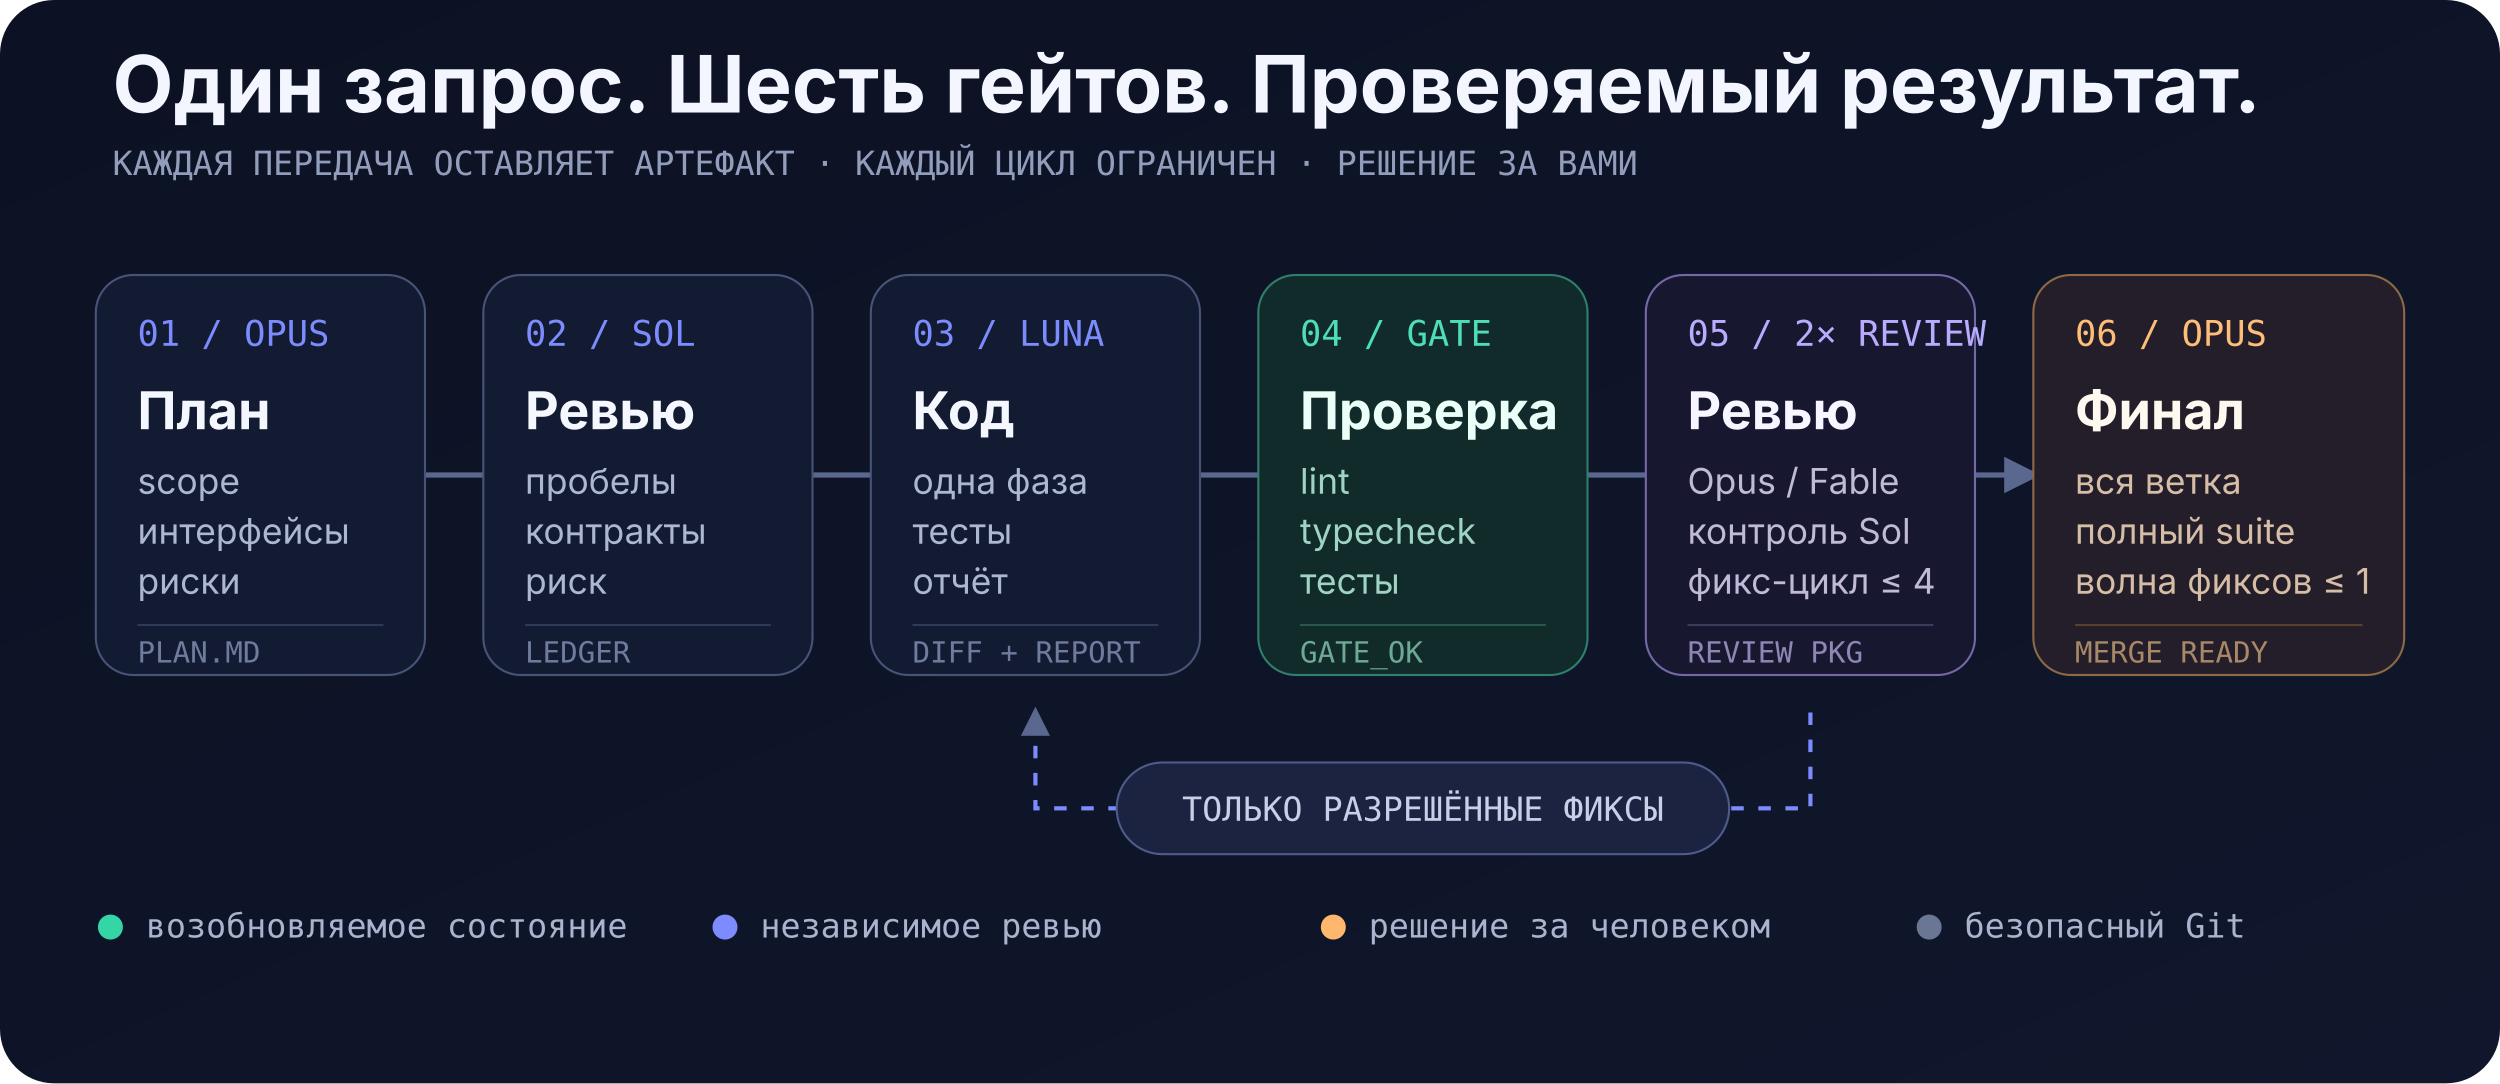
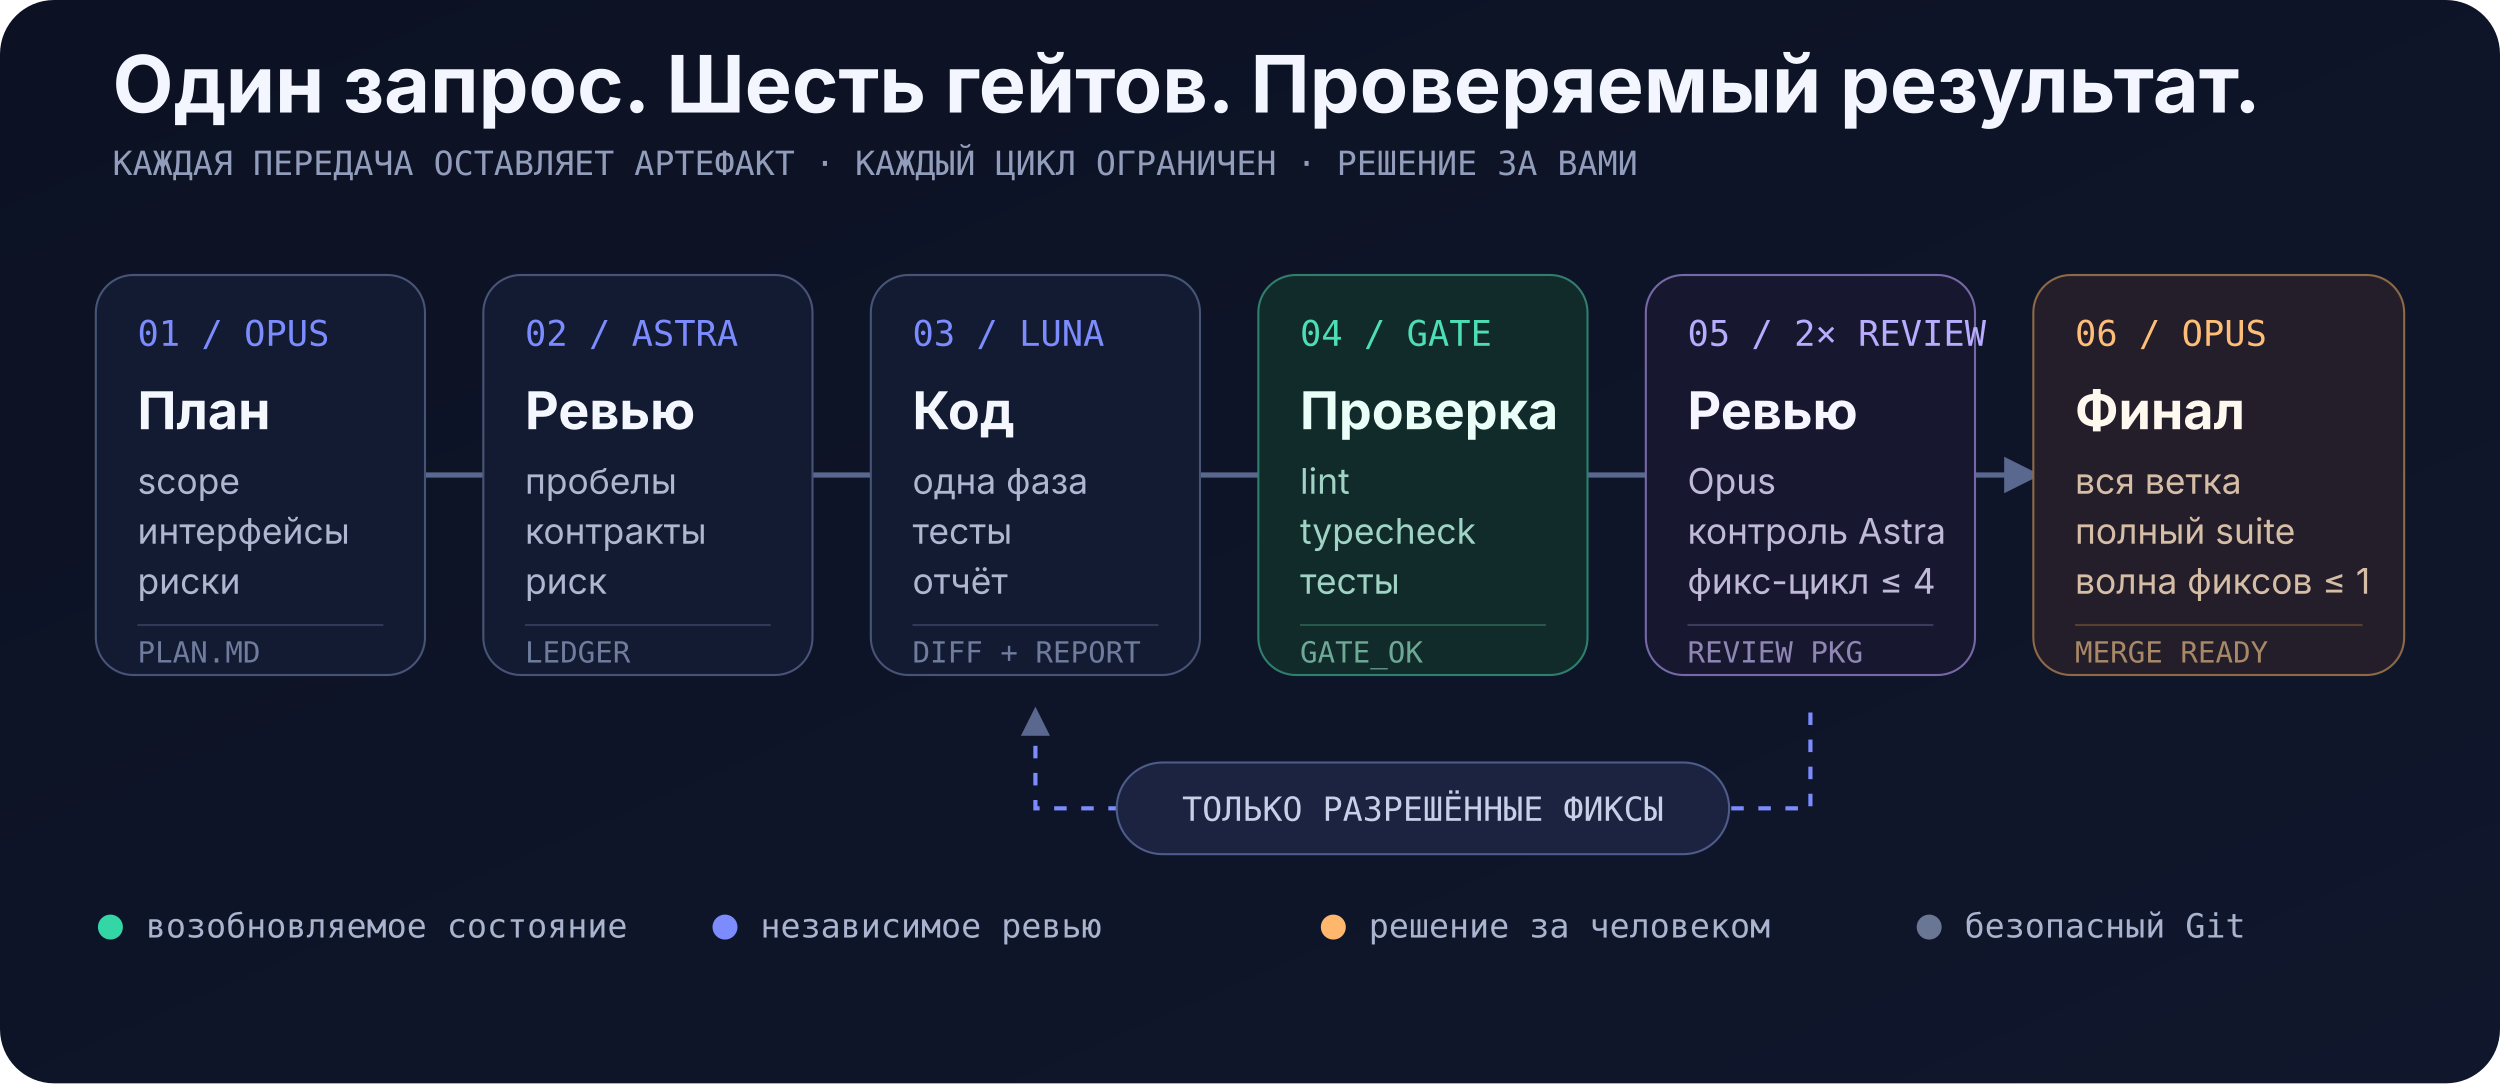
<svg xmlns="http://www.w3.org/2000/svg" width="1200" height="520" viewBox="0 0 1200 520" role="img" aria-labelledby="title desc">
  <defs>
    <linearGradient id="bg" x1="0" y1="0" x2="1" y2="1">
      <stop offset="0" stop-color="#0C1223" />
      <stop offset="1" stop-color="#10172C" />
    </linearGradient>
    <marker id="arrow" viewBox="0 0 10 10" refX="8" refY="5" markerWidth="7" markerHeight="7" orient="auto-start-reverse">
      <path d="M0 0L10 5L0 10Z" fill="#5A688F" />
    </marker>
  </defs>
  <rect width="1200" height="520" rx="26" fill="url(#bg)" />
  <text x="54" y="54" fill="#F4F6FF" font-family="-apple-system, BlinkMacSystemFont, Segoe UI, sans-serif" font-size="38" font-weight="730">Один запрос. Шесть гейтов. Проверяемый результат.</text>
  <text x="54" y="84" fill="#929DBB" font-family="ui-monospace, SFMono-Regular, Menlo, monospace" font-size="16">КАЖДАЯ ПЕРЕДАЧА ОСТАВЛЯЕТ АРТЕФАКТ · КАЖДЫЙ ЦИКЛ ОГРАНИЧЕН · РЕШЕНИЕ ЗА ВАМИ</text>
  <path d="M204 228H232M390 228H418M576 228H604M762 228H790M948 228H976" stroke="#5A688F" stroke-width="2.5" marker-end="url(#arrow)" />
  <g font-family="-apple-system, BlinkMacSystemFont, Segoe UI, sans-serif">
    <g transform="translate(46 132)">
      <rect width="158" height="192" rx="18" fill="#131B32" stroke="#475477" />
      <text x="20" y="34" fill="#7C8CFF" font-family="ui-monospace, SFMono-Regular, Menlo, monospace" font-size="17">01 / OPUS</text>
      <text x="20" y="74" fill="#F5F7FF" font-size="25" font-weight="700">План</text>
      <text x="20" y="105" fill="#AEB7D0" font-size="17">scope</text>
      <text x="20" y="129" fill="#AEB7D0" font-size="17">интерфейсы</text>
      <text x="20" y="153" fill="#AEB7D0" font-size="17">риски</text>
      <path d="M20 168H138" stroke="#2F3A59" />
      <text x="20" y="186" fill="#6F7C9E" font-family="ui-monospace, SFMono-Regular, Menlo, monospace" font-size="14">PLAN.MD</text>
    </g>
    <g transform="translate(232 132)">
      <rect width="158" height="192" rx="18" fill="#131B32" stroke="#475477" />
-       <text x="20" y="34" fill="#7C8CFF" font-family="ui-monospace, SFMono-Regular, Menlo, monospace" font-size="17">02 / SOL</text>
+       <text x="20" y="34" fill="#7C8CFF" font-family="ui-monospace, SFMono-Regular, Menlo, monospace" font-size="17">02 / ASTRA</text>
      <text x="20" y="74" fill="#F5F7FF" font-size="25" font-weight="700">Ревью</text>
      <text x="20" y="105" fill="#AEB7D0" font-size="17">пробелы</text>
      <text x="20" y="129" fill="#AEB7D0" font-size="17">контракты</text>
      <text x="20" y="153" fill="#AEB7D0" font-size="17">риск</text>
      <path d="M20 168H138" stroke="#2F3A59" />
      <text x="20" y="186" fill="#6F7C9E" font-family="ui-monospace, SFMono-Regular, Menlo, monospace" font-size="14">LEDGER</text>
    </g>
    <g transform="translate(418 132)">
      <rect width="158" height="192" rx="18" fill="#131B32" stroke="#475477" />
      <text x="20" y="34" fill="#7C8CFF" font-family="ui-monospace, SFMono-Regular, Menlo, monospace" font-size="17">03 / LUNA</text>
      <text x="20" y="74" fill="#F5F7FF" font-size="25" font-weight="700">Код</text>
      <text x="20" y="105" fill="#AEB7D0" font-size="17">одна фаза</text>
      <text x="20" y="129" fill="#AEB7D0" font-size="17">тесты</text>
      <text x="20" y="153" fill="#AEB7D0" font-size="17">отчёт</text>
      <path d="M20 168H138" stroke="#2F3A59" />
      <text x="20" y="186" fill="#6F7C9E" font-family="ui-monospace, SFMono-Regular, Menlo, monospace" font-size="14">DIFF + REPORT</text>
    </g>
    <g transform="translate(604 132)">
      <rect width="158" height="192" rx="18" fill="#112A2A" stroke="#2F7F6C" />
      <text x="20" y="34" fill="#4DDEB5" font-family="ui-monospace, SFMono-Regular, Menlo, monospace" font-size="17">04 / GATE</text>
      <text x="20" y="74" fill="#E9FFF7" font-size="25" font-weight="700">Проверка</text>
      <text x="20" y="105" fill="#9FD3C3" font-size="17">lint</text>
      <text x="20" y="129" fill="#9FD3C3" font-size="17">typecheck</text>
      <text x="20" y="153" fill="#9FD3C3" font-size="17">тесты</text>
      <path d="M20 168H138" stroke="#285849" />
      <text x="20" y="186" fill="#6EA996" font-family="ui-monospace, SFMono-Regular, Menlo, monospace" font-size="14">GATE_OK</text>
    </g>
    <g transform="translate(790 132)">
      <rect width="158" height="192" rx="18" fill="#17182F" stroke="#7668A7" />
      <text x="20" y="34" fill="#B8ACFF" font-family="ui-monospace, SFMono-Regular, Menlo, monospace" font-size="17">05 / 2× REVIEW</text>
      <text x="20" y="74" fill="#F7F5FF" font-size="25" font-weight="700">Ревью</text>
-       <text x="20" y="105" fill="#C0B9D8" font-size="17">Opus / Fable</text>
-       <text x="20" y="129" fill="#C0B9D8" font-size="17">контроль Sol</text>
+       <text x="20" y="105" fill="#C0B9D8" font-size="17">Opus</text>
+       <text x="20" y="129" fill="#C0B9D8" font-size="17">контроль Astra</text>
      <text x="20" y="153" fill="#C0B9D8" font-size="17">фикс-цикл ≤ 4</text>
      <path d="M20 168H138" stroke="#3F395B" />
      <text x="20" y="186" fill="#8F86B5" font-family="ui-monospace, SFMono-Regular, Menlo, monospace" font-size="14">REVIEW PKG</text>
    </g>
    <g transform="translate(976 132)">
      <rect width="178" height="192" rx="18" fill="#241E2B" stroke="#8D6945" />
      <text x="20" y="34" fill="#FFBE78" font-family="ui-monospace, SFMono-Regular, Menlo, monospace" font-size="17">06 / OPUS</text>
      <text x="20" y="74" fill="#FFF8EE" font-size="25" font-weight="700">Финал</text>
      <text x="20" y="105" fill="#D5BEA5" font-size="17">вся ветка</text>
      <text x="20" y="129" fill="#D5BEA5" font-size="17">полный suite</text>
      <text x="20" y="153" fill="#D5BEA5" font-size="17">волна фиксов ≤ 1</text>
      <path d="M20 168H158" stroke="#57412E" />
      <text x="20" y="186" fill="#A88867" font-family="ui-monospace, SFMono-Regular, Menlo, monospace" font-size="14">MERGE READY</text>
    </g>
  </g>
  <path d="M869 342V388H497V342" fill="none" stroke="#7C8CFF" stroke-width="2" stroke-dasharray="6 7" marker-end="url(#arrow)" />
  <rect x="536" y="366" width="294" height="44" rx="22" fill="#1B2341" stroke="#4D5C8A" />
  <text x="683" y="394" text-anchor="middle" fill="#C8D0E8" font-family="ui-monospace, SFMono-Regular, Menlo, monospace" font-size="16">ТОЛЬКО РАЗРЕШЁННЫЕ ФИКСЫ</text>
  <g transform="translate(46 450)" font-family="ui-monospace, SFMono-Regular, Menlo, monospace" font-size="16">
    <circle cx="7" cy="-5" r="6" fill="#35D6A6" />
    <text x="24" y="0" fill="#AAB4CF">возобновляемое состояние</text>
    <circle cx="302" cy="-5" r="6" fill="#7C8CFF" />
    <text x="319" y="0" fill="#AAB4CF">независимое ревью</text>
    <circle cx="594" cy="-5" r="6" fill="#FFB66D" />
    <text x="611" y="0" fill="#AAB4CF">решение за человеком</text>
    <circle cx="880" cy="-5" r="6" fill="#697795" />
    <text x="897" y="0" fill="#AAB4CF">безопасный Git</text>
  </g>
</svg>
